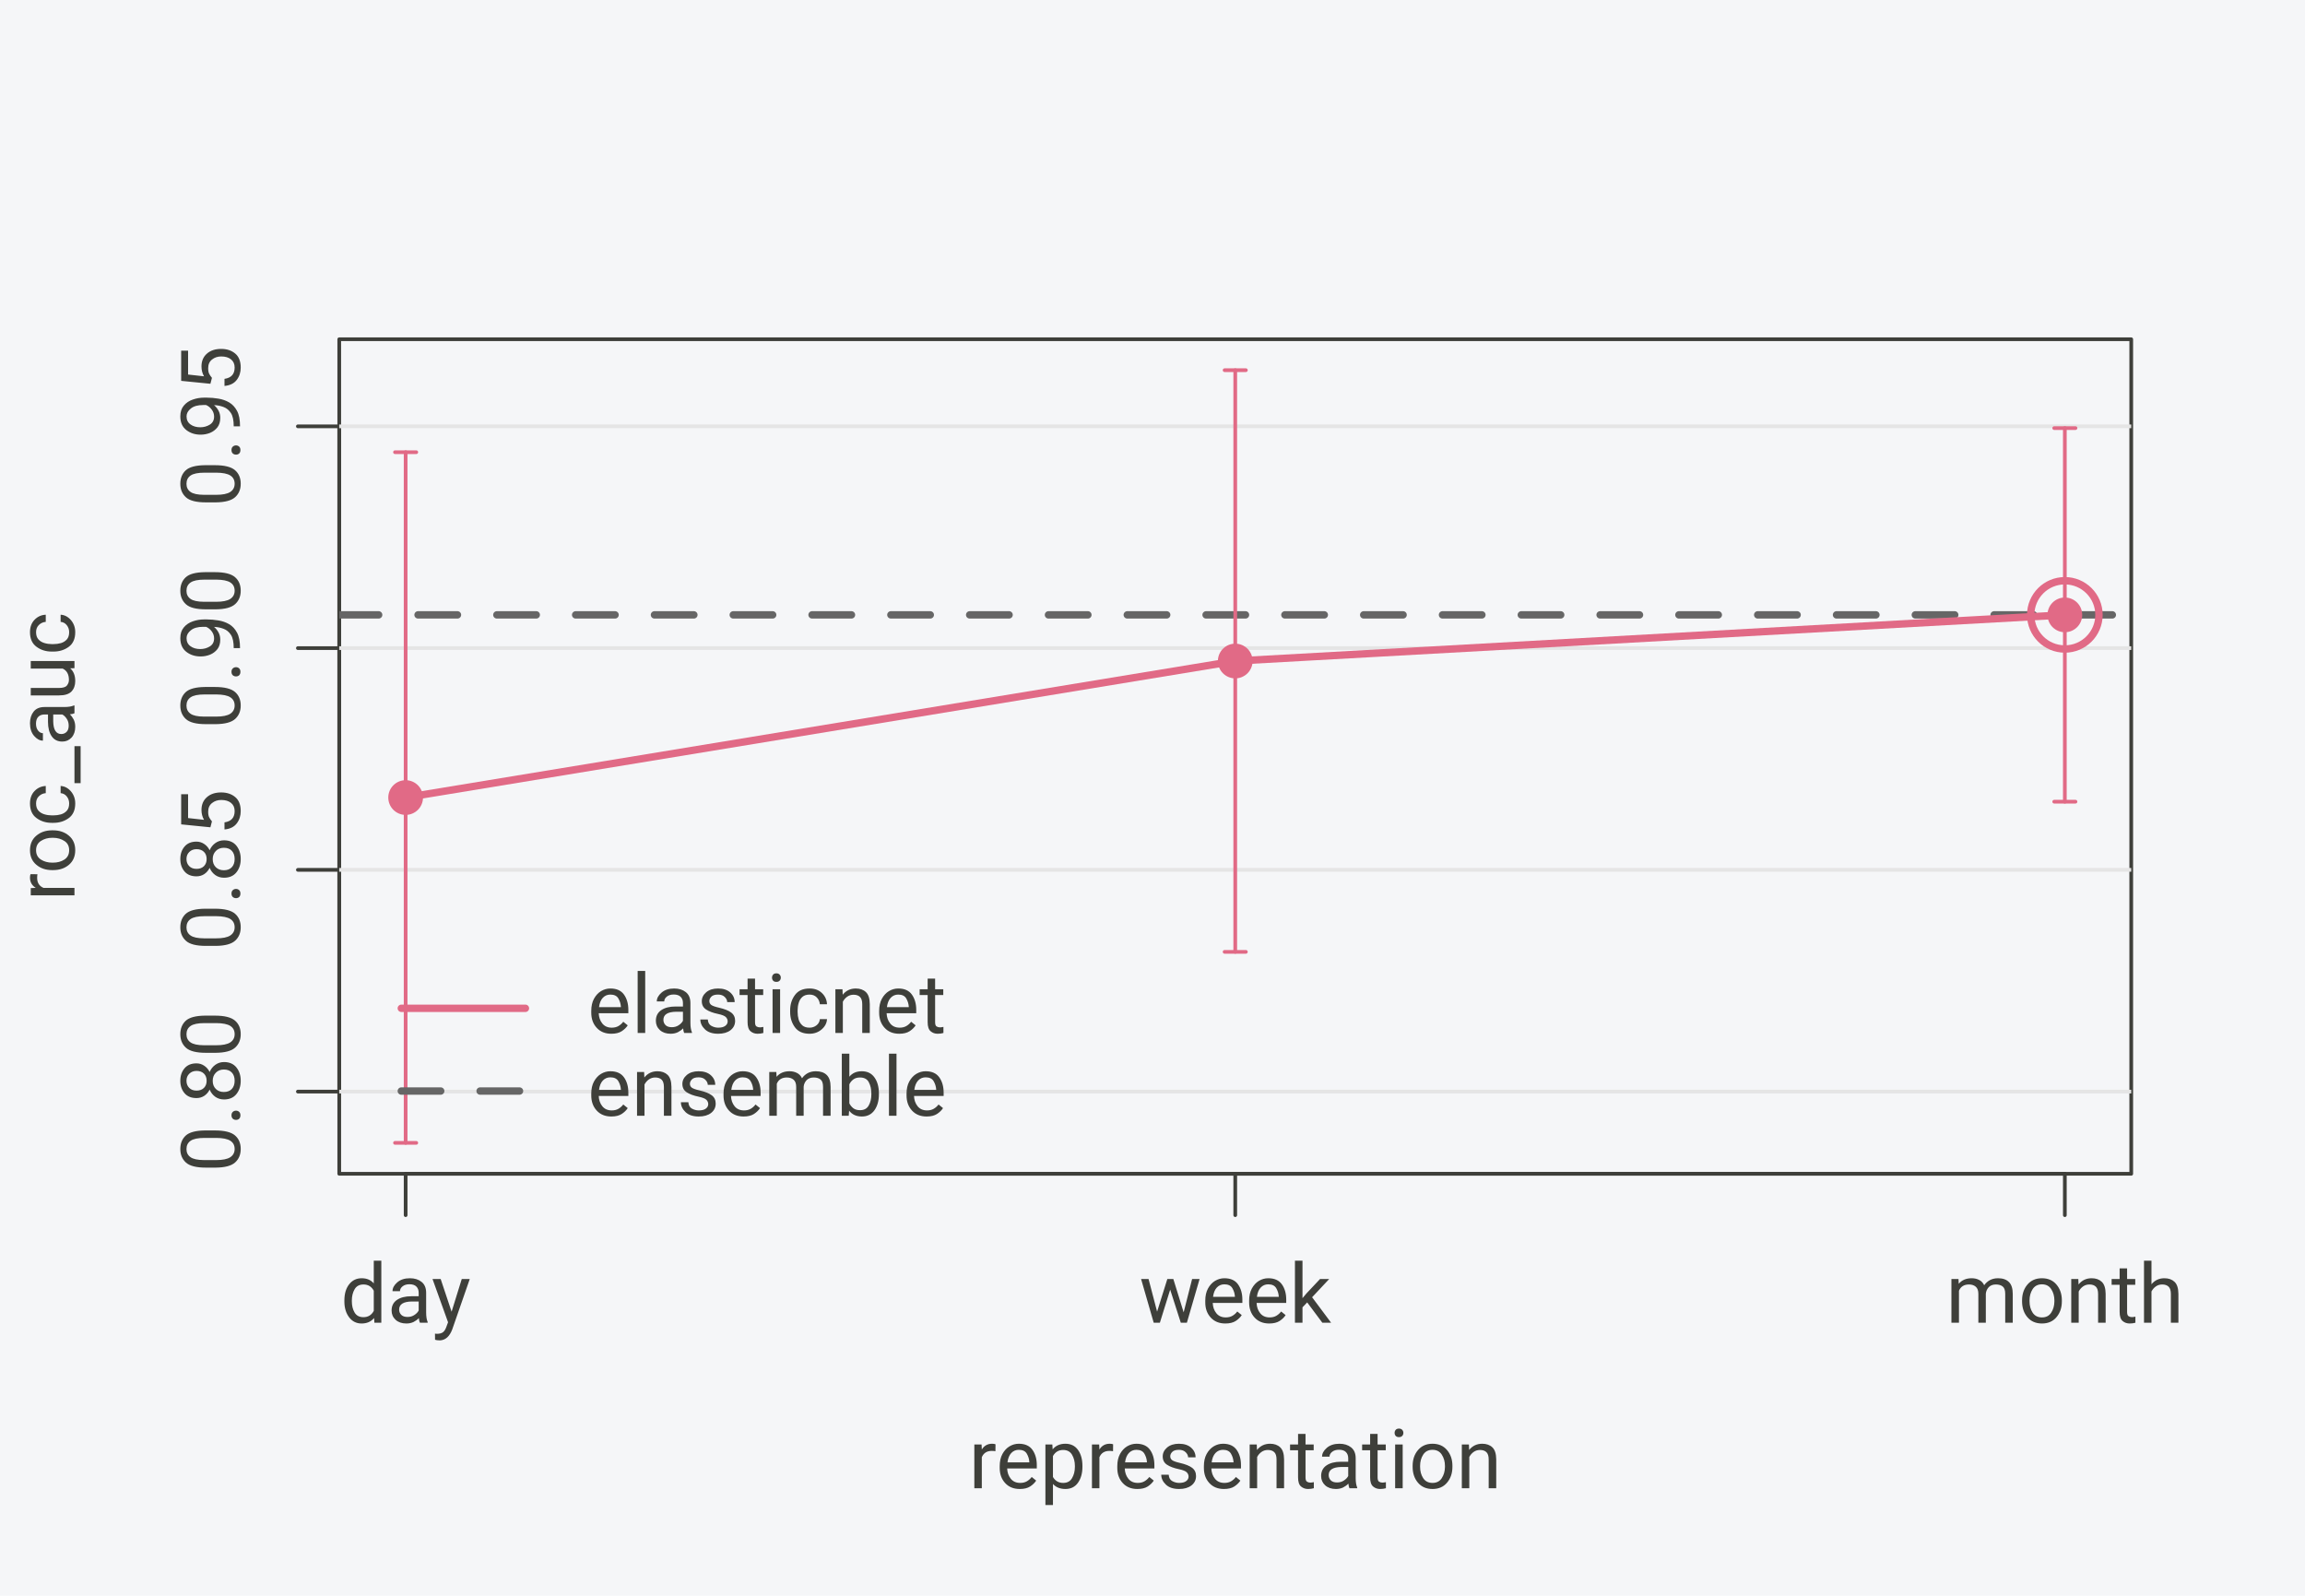
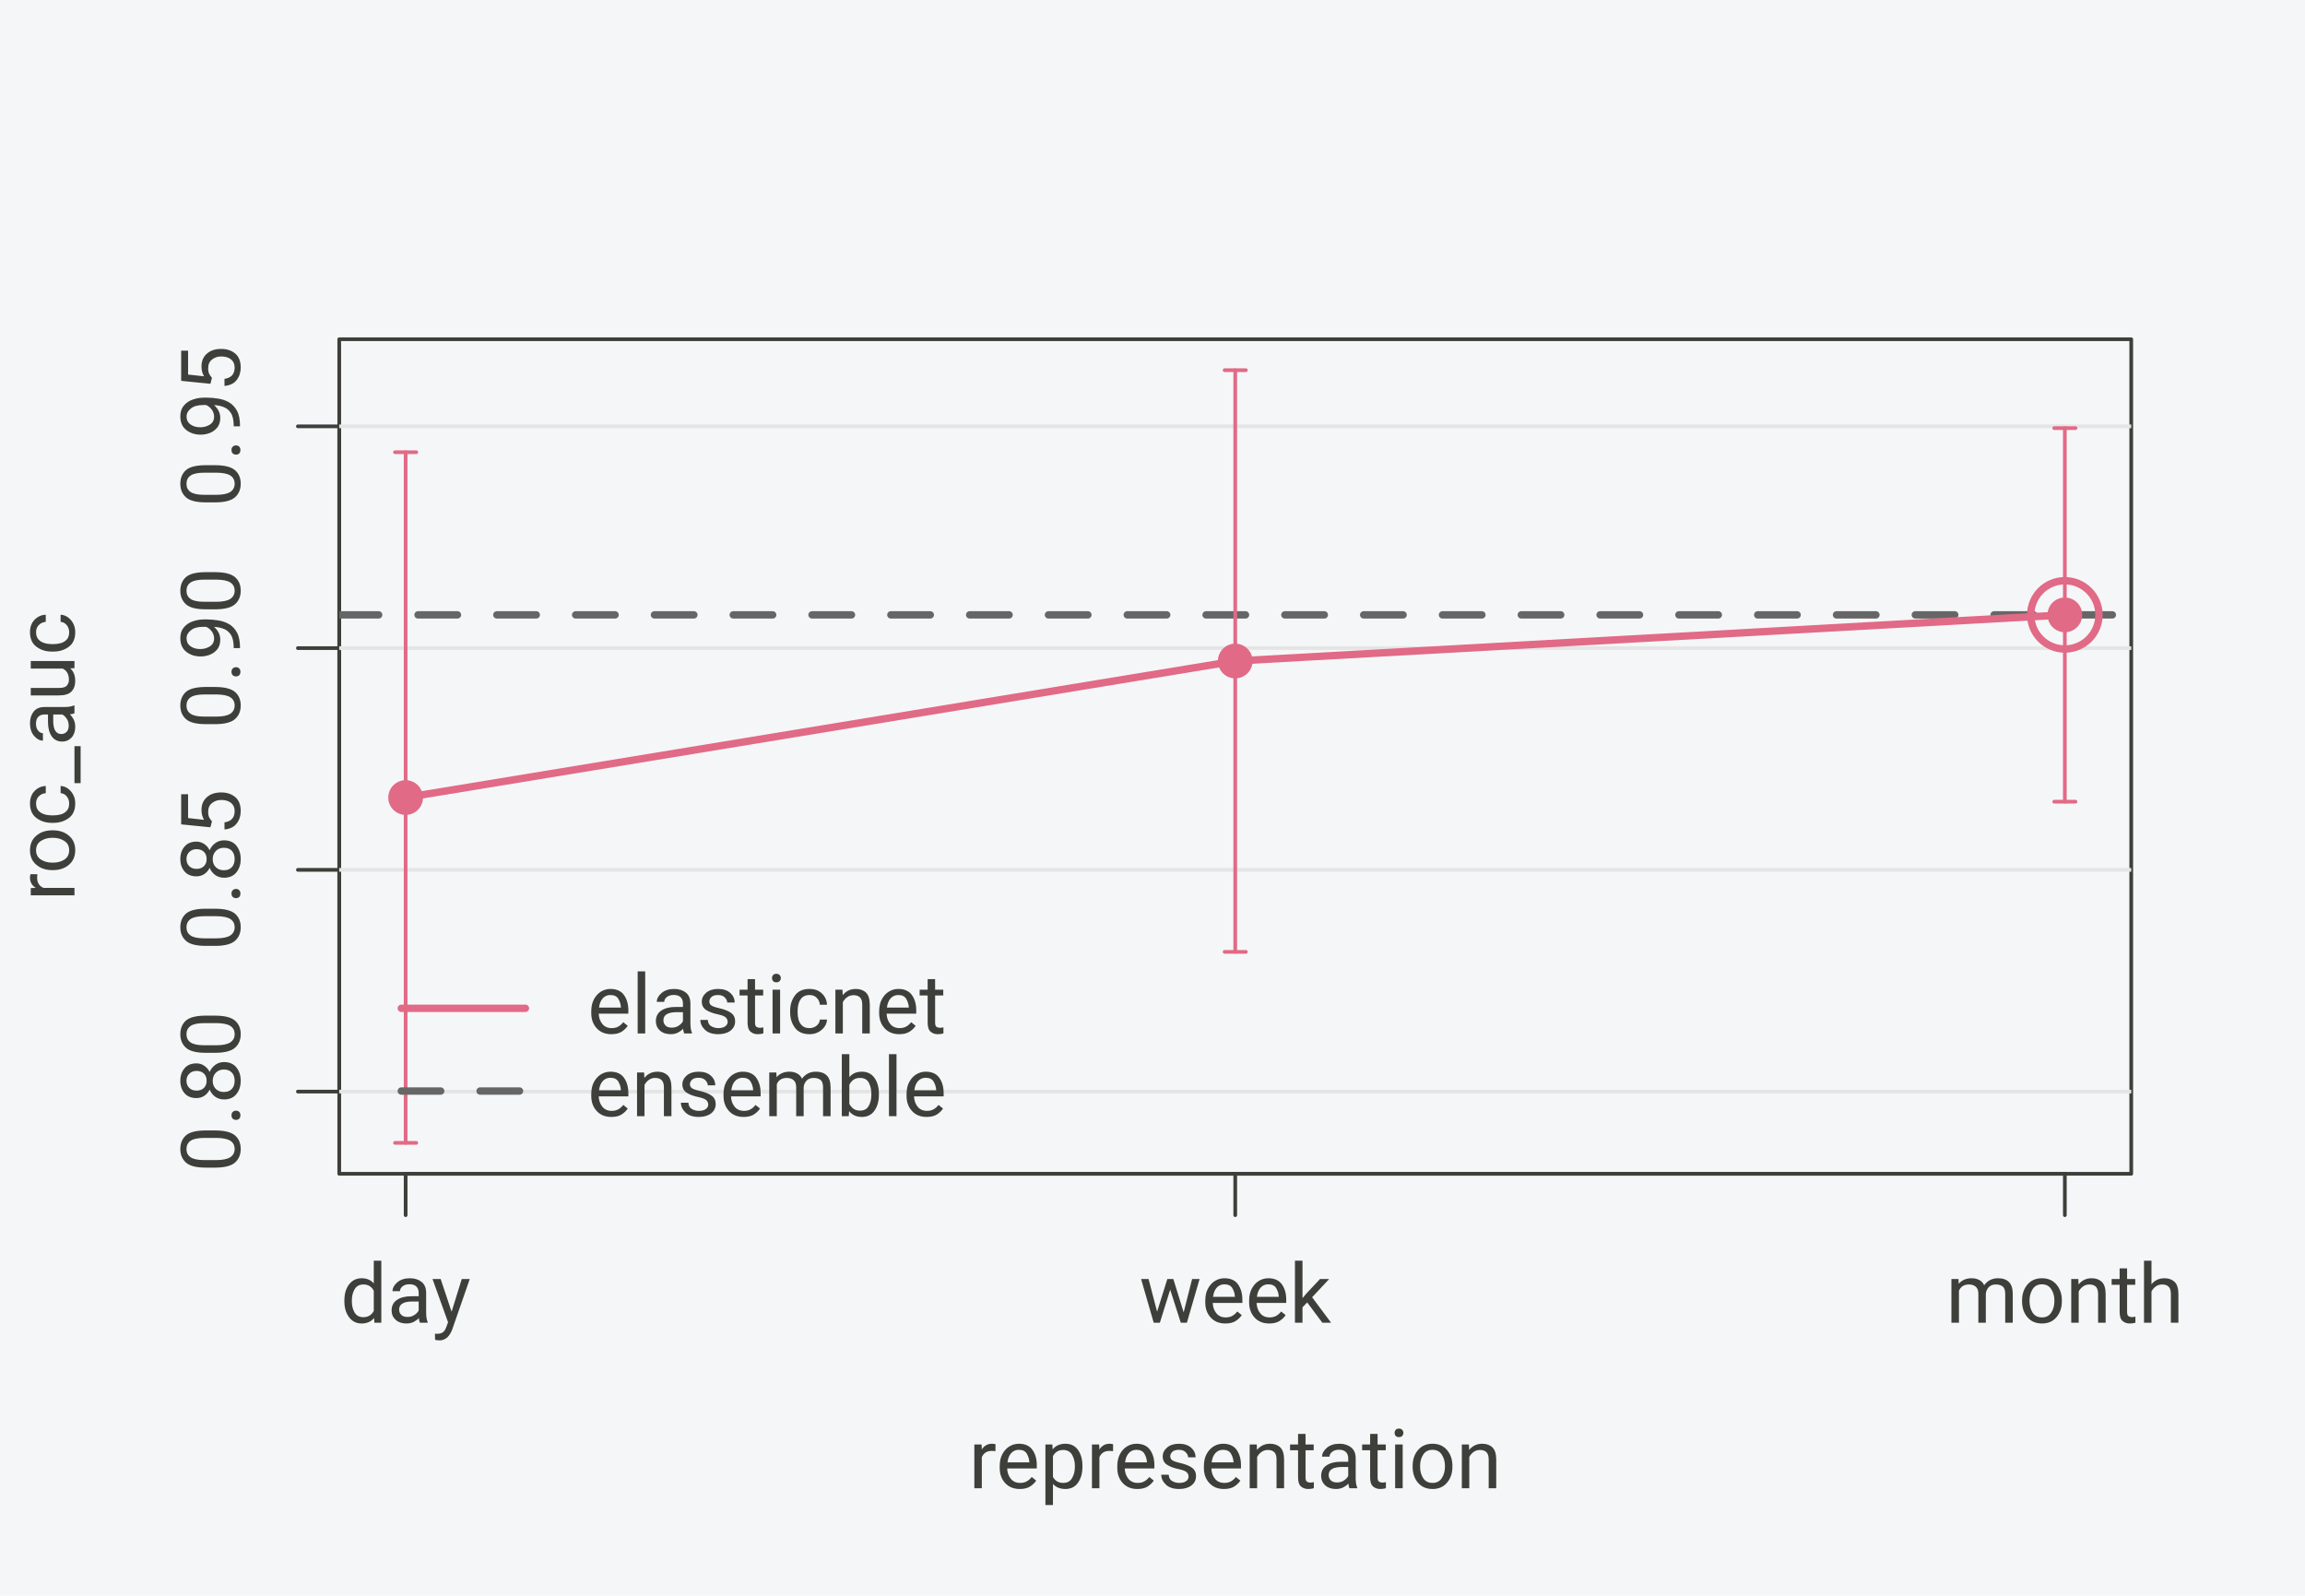
<svg xmlns="http://www.w3.org/2000/svg" width="468.00pt" height="324.00pt" viewBox="0 0 468.00 324.00">
  <g class="svglite">
    <defs>
      <style type="text/css">
    /* theme-aware-processed */
    .svglite line, .svglite polyline, .svglite polygon, .svglite path, .svglite circle {
      fill: none;
      stroke: #3E3F3A;
      stroke-linecap: round;
      stroke-linejoin: round;
      stroke-miterlimit: 10.00;
    }
    .svglite &gt; g &gt; rect {
      fill: none;
      stroke: #3E3F3A;
      stroke-linecap: round;
      stroke-linejoin: round;
      stroke-miterlimit: 10.00;
    }
    .svglite text {
      white-space: pre;
      fill: #3E3F3A;
    }
    .svglite g.glyphgroup path {
      fill: inherit;
      stroke: none;
    }
  </style>
    </defs>
    <rect class="svg-bg" width="100%" height="100%" style="stroke: none; fill: #F5F6F8;" />
    <defs>
      <clipPath id="cpMC4wMHw0NjguMDB8MC4wMHwzMjQuMDA=">
        <rect x="0.00" y="0.00" width="468.00" height="324.00" />
      </clipPath>
    </defs>
    <g clip-path="url(#cpMC4wMHw0NjguMDB8MC4wMHwzMjQuMDA=)">
      <line x1="68.88" y1="221.63" x2="68.88" y2="86.56" style="stroke-width: 0.75;" />
      <line x1="68.88" y1="221.63" x2="60.48" y2="221.63" style="stroke-width: 0.75;" />
      <line x1="68.88" y1="176.61" x2="60.48" y2="176.61" style="stroke-width: 0.75;" />
      <line x1="68.88" y1="131.59" x2="60.48" y2="131.59" style="stroke-width: 0.75;" />
      <line x1="68.88" y1="86.56" x2="60.48" y2="86.56" style="stroke-width: 0.75;" />
      <text transform="translate(48.72,221.63) rotate(-90)" text-anchor="middle" style="font-size: 1.4em; font-family: &quot;Roboto&quot;, -apple-system, BlinkMacSystemFont, &quot;Segoe UI&quot;, system-ui, sans-serif;">0.80</text>
      <text transform="translate(48.72,176.61) rotate(-90)" text-anchor="middle" style="font-size: 1.4em; font-family: &quot;Roboto&quot;, -apple-system, BlinkMacSystemFont, &quot;Segoe UI&quot;, system-ui, sans-serif;">0.85</text>
      <text transform="translate(48.72,131.59) rotate(-90)" text-anchor="middle" style="font-size: 1.4em; font-family: &quot;Roboto&quot;, -apple-system, BlinkMacSystemFont, &quot;Segoe UI&quot;, system-ui, sans-serif;">0.90</text>
      <text transform="translate(48.72,86.56) rotate(-90)" text-anchor="middle" style="font-size: 1.4em; font-family: &quot;Roboto&quot;, -apple-system, BlinkMacSystemFont, &quot;Segoe UI&quot;, system-ui, sans-serif;">0.95</text>
      <polygon points="68.88,238.32 432.72,238.32 432.72,68.88 68.88,68.88 " style="stroke-width: 0.75;" />
      <text x="250.80" y="302.16" text-anchor="middle" style="font-size: 1.4em; font-family: &quot;Roboto&quot;, -apple-system, BlinkMacSystemFont, &quot;Segoe UI&quot;, system-ui, sans-serif;">representation</text>
      <text transform="translate(15.12,153.60) rotate(-90)" text-anchor="middle" style="font-size: 1.4em; font-family: &quot;Roboto&quot;, -apple-system, BlinkMacSystemFont, &quot;Segoe UI&quot;, system-ui, sans-serif;">roc_auc</text>
      <line x1="82.36" y1="238.32" x2="419.24" y2="238.32" style="stroke-width: 0.75;" />
      <line x1="82.36" y1="238.32" x2="82.36" y2="246.72" style="stroke-width: 0.75;" />
      <line x1="250.80" y1="238.32" x2="250.80" y2="246.72" style="stroke-width: 0.75;" />
      <line x1="419.24" y1="238.32" x2="419.24" y2="246.72" style="stroke-width: 0.75;" />
      <text x="82.36" y="268.56" text-anchor="middle" style="font-size: 1.4em; font-family: &quot;Roboto&quot;, -apple-system, BlinkMacSystemFont, &quot;Segoe UI&quot;, system-ui, sans-serif;">day</text>
      <text x="250.80" y="268.56" text-anchor="middle" style="font-size: 1.4em; font-family: &quot;Roboto&quot;, -apple-system, BlinkMacSystemFont, &quot;Segoe UI&quot;, system-ui, sans-serif;">week</text>
      <text x="419.24" y="268.56" text-anchor="middle" style="font-size: 1.4em; font-family: &quot;Roboto&quot;, -apple-system, BlinkMacSystemFont, &quot;Segoe UI&quot;, system-ui, sans-serif;">month</text>
    </g>
    <defs>
      <clipPath id="cpNjguODh8NDMyLjcyfDY4Ljg4fDIzOC4zMg==">
        <rect x="68.88" y="68.88" width="363.84" height="169.44" />
      </clipPath>
    </defs>
    <g clip-path="url(#cpNjguODh8NDMyLjcyfDY4Ljg4fDIzOC4zMg==)">
      <line x1="68.88" y1="221.63" x2="432.72" y2="221.63" style="stroke-width: 0.75; stroke: #E5E5E5;" />
      <line x1="68.88" y1="176.61" x2="432.72" y2="176.61" style="stroke-width: 0.75; stroke: #E5E5E5;" />
      <line x1="68.88" y1="131.59" x2="432.72" y2="131.59" style="stroke-width: 0.75; stroke: #E5E5E5;" />
      <line x1="68.88" y1="86.56" x2="432.72" y2="86.56" style="stroke-width: 0.75; stroke: #E5E5E5;" />
      <line x1="68.88" y1="124.84" x2="432.72" y2="124.84" style="stroke-width: 1.50; stroke: #666666; stroke-dasharray: 8.00,8.00;" />
      <line x1="82.36" y1="232.04" x2="82.36" y2="91.81" style="stroke-width: 0.75; stroke: #E16A86;" />
      <polyline points="80.20,232.04 82.36,232.04 84.52,232.04 " style="stroke-width: 0.75; stroke: #E16A86;" />
      <polyline points="84.52,91.81 82.36,91.81 80.20,91.81 " style="stroke-width: 0.75; stroke: #E16A86;" />
      <line x1="250.80" y1="193.26" x2="250.80" y2="75.16" style="stroke-width: 0.75; stroke: #E16A86;" />
      <polyline points="248.64,193.26 250.80,193.26 252.96,193.26 " style="stroke-width: 0.75; stroke: #E16A86;" />
      <polyline points="252.96,75.16 250.80,75.16 248.64,75.16 " style="stroke-width: 0.75; stroke: #E16A86;" />
      <line x1="419.24" y1="162.77" x2="419.24" y2="86.92" style="stroke-width: 0.75; stroke: #E16A86;" />
      <polyline points="417.08,162.77 419.24,162.77 421.40,162.77 " style="stroke-width: 0.75; stroke: #E16A86;" />
      <polyline points="421.40,86.92 419.24,86.92 417.08,86.92 " style="stroke-width: 0.75; stroke: #E16A86;" />
      <polyline points="82.36,161.93 250.80,134.21 419.24,124.84 " style="stroke-width: 1.50; stroke: #E16A86;" />
      <circle cx="82.36" cy="161.93" r="3.15" style="stroke-width: 0.75; stroke: #E16A86; fill: #E16A86;" />
      <circle cx="250.80" cy="134.21" r="3.15" style="stroke-width: 0.75; stroke: #E16A86; fill: #E16A86;" />
      <circle cx="419.24" cy="124.84" r="3.15" style="stroke-width: 0.75; stroke: #E16A86; fill: #E16A86;" />
      <circle cx="419.24" cy="124.84" r="6.93" style="stroke-width: 1.50; stroke: #E16A86;" />
      <line x1="81.48" y1="204.72" x2="106.68" y2="204.72" style="stroke-width: 1.50; stroke: #E16A86;" />
      <line x1="81.48" y1="221.52" x2="106.68" y2="221.52" style="stroke-width: 1.50; stroke: #666666; stroke-dasharray: 8.00,8.00;" />
-       <text x="119.28" y="209.73" style="font-size: 1.4em; font-family: &quot;Roboto&quot;, -apple-system, BlinkMacSystemFont, &quot;Segoe UI&quot;, system-ui, sans-serif;">elasticnet</text>
-       <text x="119.28" y="226.53" style="font-size: 1.4em; font-family: &quot;Roboto&quot;, -apple-system, BlinkMacSystemFont, &quot;Segoe UI&quot;, system-ui, sans-serif;">ensemble</text>
+       <text x="119.28" y="209.82" style="font-size: 1.4em; font-family: &quot;Roboto&quot;, -apple-system, BlinkMacSystemFont, &quot;Segoe UI&quot;, system-ui, sans-serif;">elasticnet</text>
+       <text x="119.28" y="226.62" style="font-size: 1.4em; font-family: &quot;Roboto&quot;, -apple-system, BlinkMacSystemFont, &quot;Segoe UI&quot;, system-ui, sans-serif;">ensemble</text>
    </g>
  </g>
</svg>
